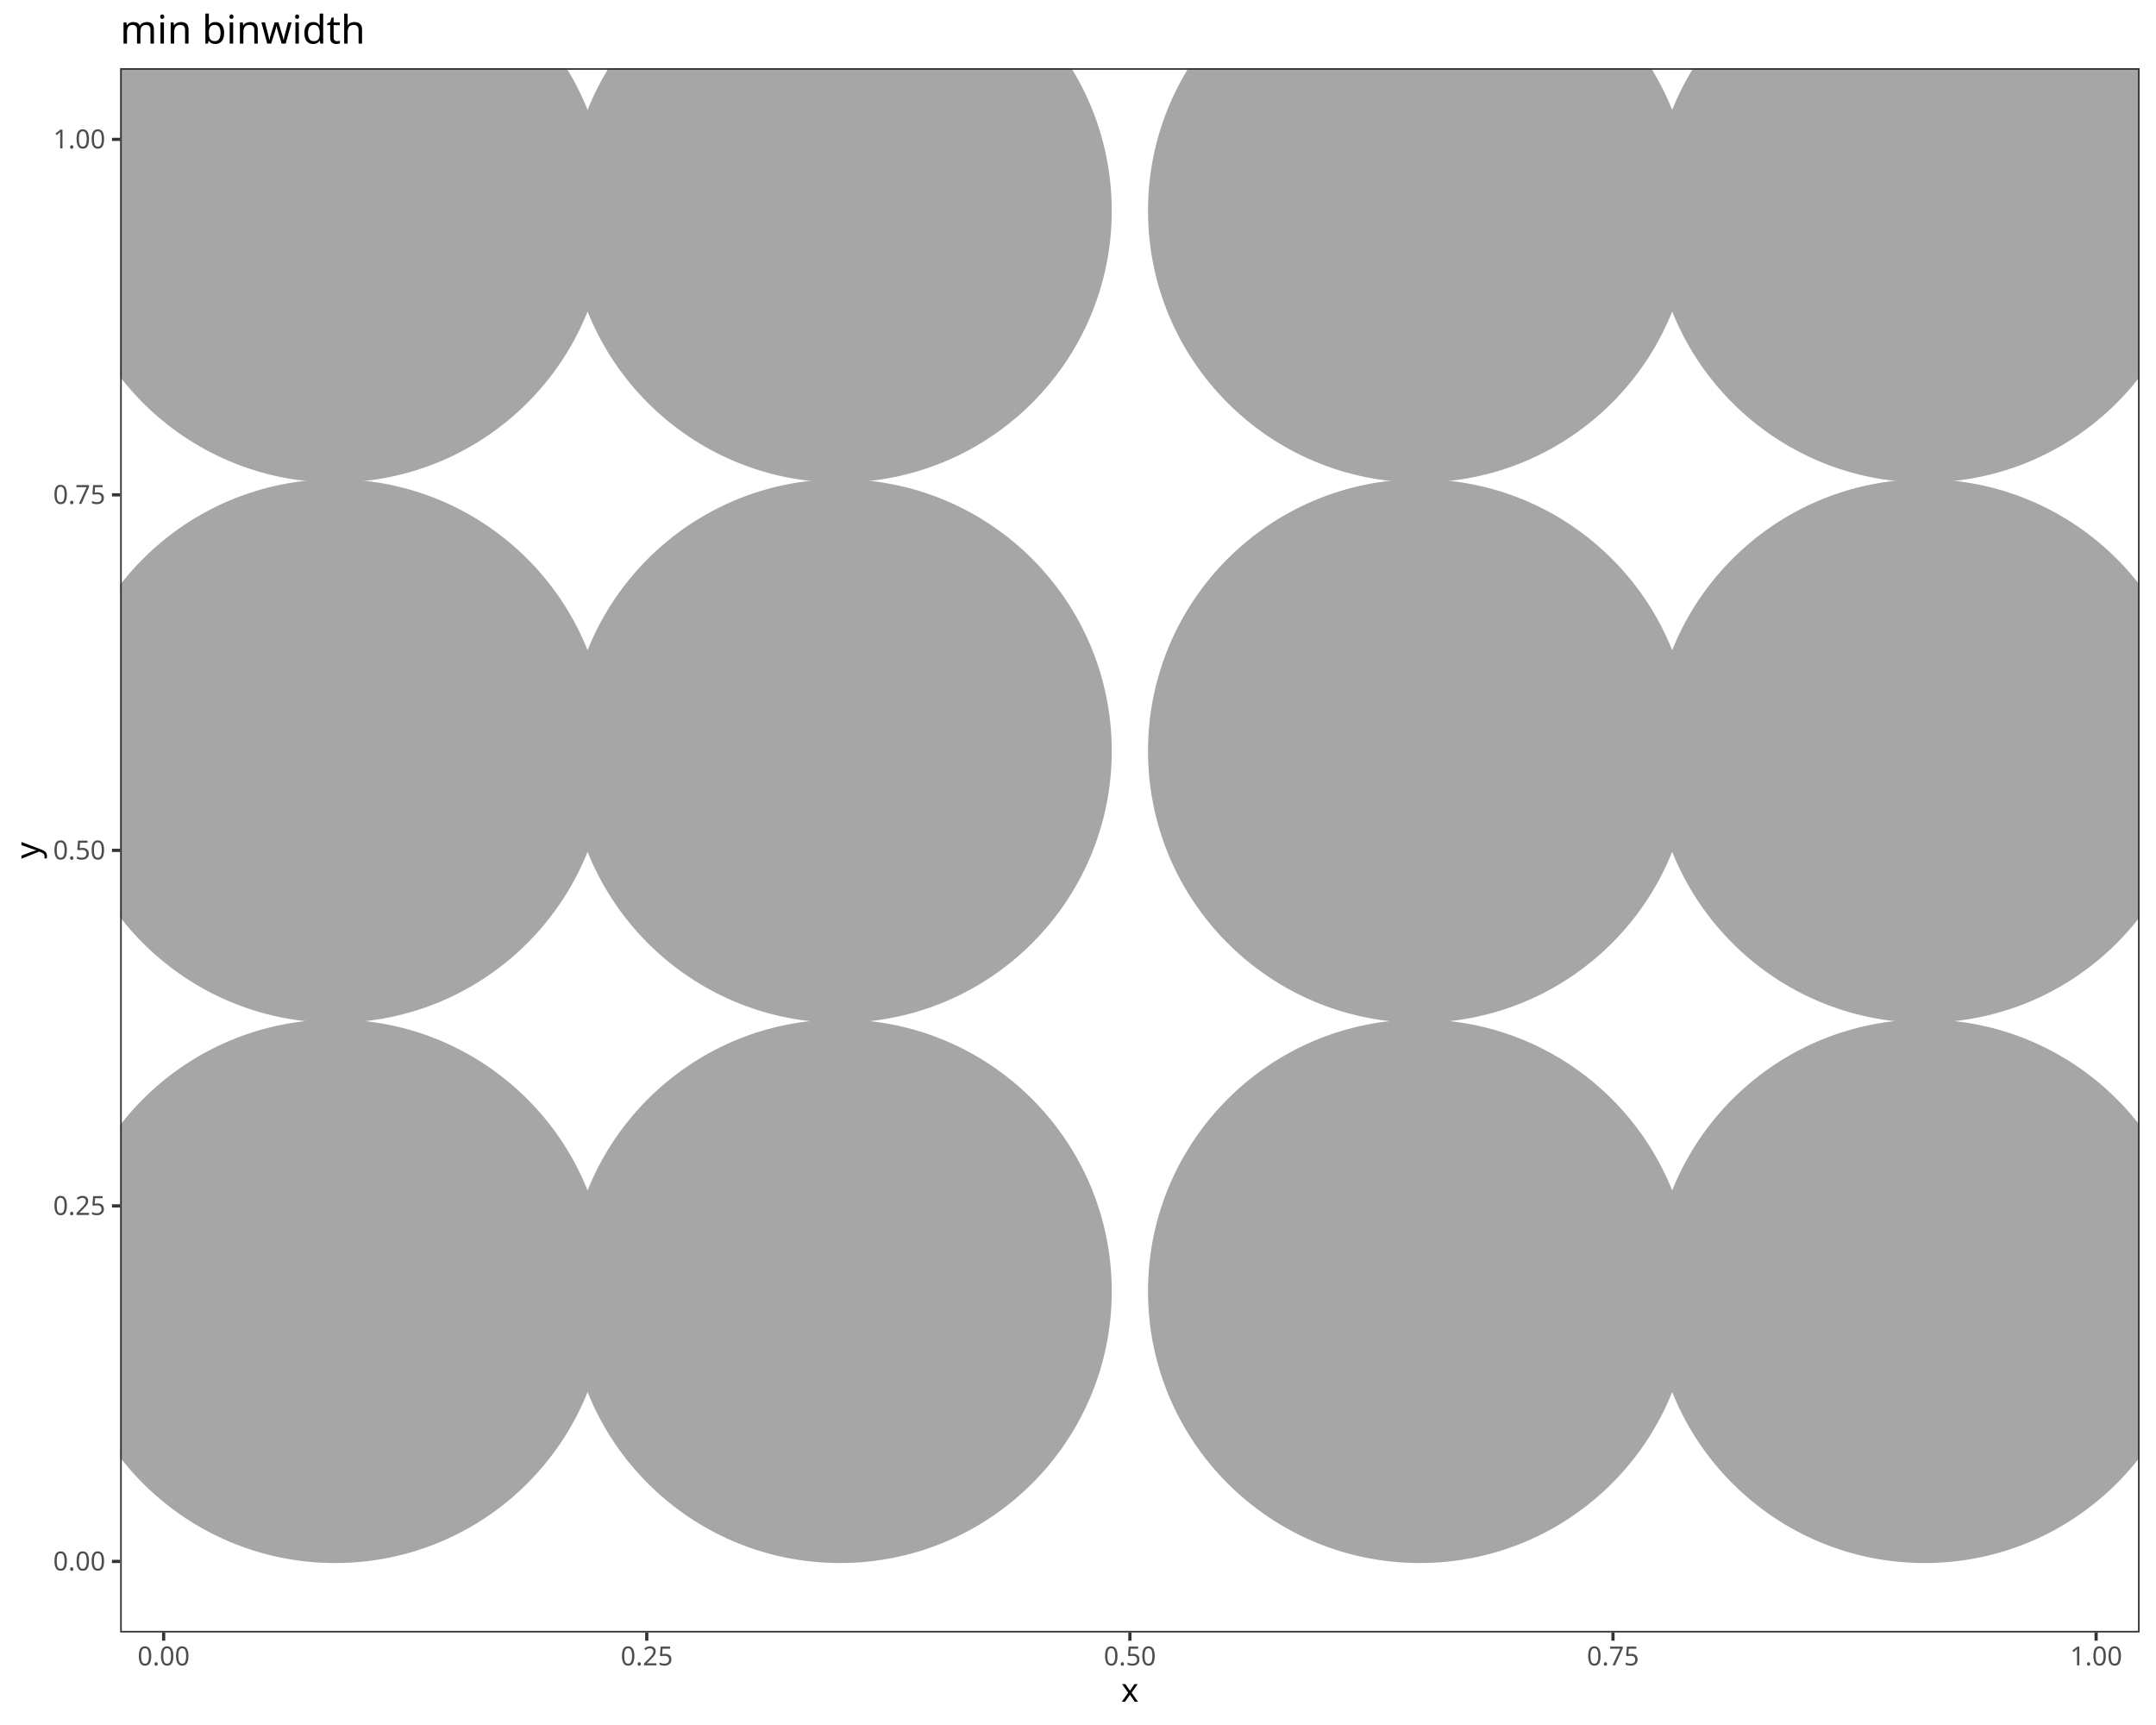
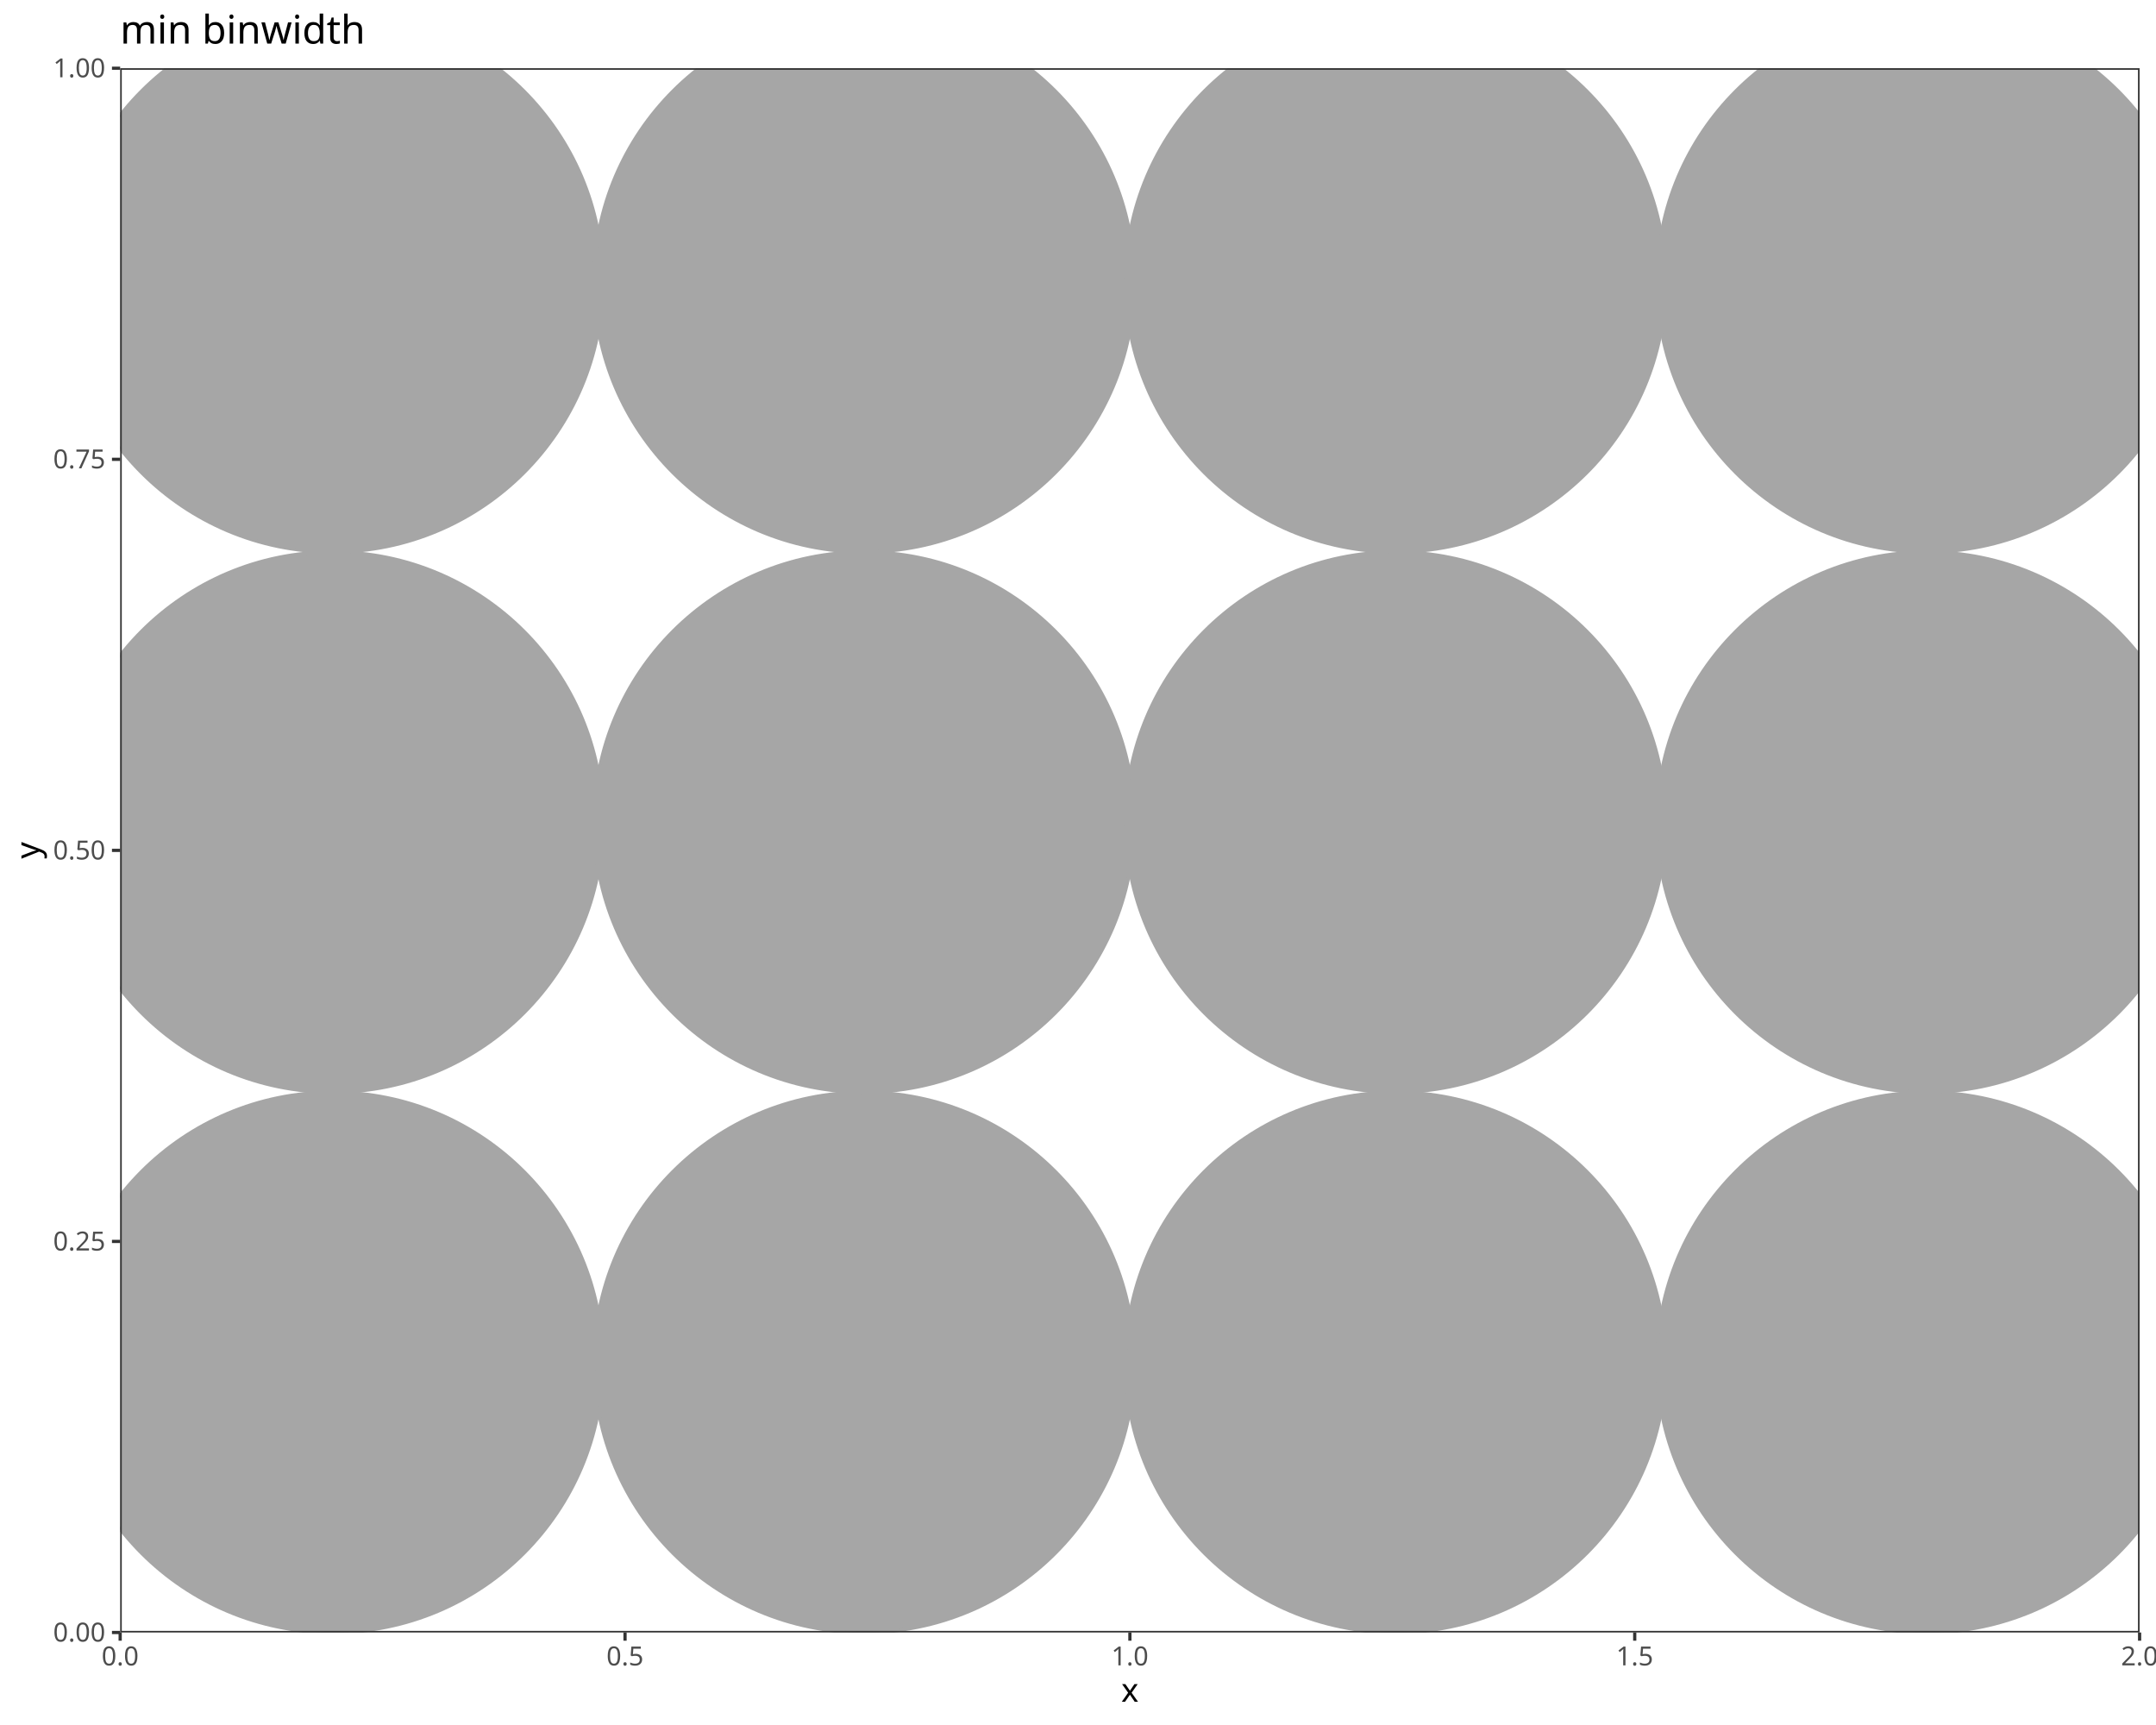
<svg xmlns="http://www.w3.org/2000/svg" class="svglite" data-engine-version="2.0" width="720.00pt" height="576.00pt" viewBox="0 0 720.00 576.00">
  <defs>
    <style type="text/css">
    .svglite line, .svglite polyline, .svglite polygon, .svglite path, .svglite rect, .svglite circle {
      fill: none;
      stroke: #000000;
      stroke-linecap: round;
      stroke-linejoin: round;
      stroke-miterlimit: 10.00;
    }
  </style>
  </defs>
  <rect width="100%" height="100%" style="stroke: none; fill: #FFFFFF;" />
  <defs>
    <clipPath id="cpMC4wMHw3MjAuMDB8MC4wMHw1NzYuMDA=">
      <rect x="0.00" y="0.00" width="720.00" height="576.00" />
    </clipPath>
  </defs>
  <g clip-path="url(#cpMC4wMHw3MjAuMDB8MC4wMHw1NzYuMDA=)">
    <rect x="0.00" y="0.00" width="720.00" height="576.00" style="stroke-width: 1.07; stroke: #FFFFFF; fill: #FFFFFF;" />
  </g>
  <defs>
    <clipPath id="cpNDAuMTN8NzE0LjUyfDIyLjc4fDU0NS4xMQ==">
      <rect x="40.13" y="22.78" width="674.39" height="522.33" />
    </clipPath>
  </defs>
  <g clip-path="url(#cpNDAuMTN8NzE0LjUyfDIyLjc4fDU0NS4xMQ==)">
    <rect x="40.13" y="22.78" width="674.39" height="522.33" style="stroke-width: 1.07; stroke: none; fill: #FFFFFF;" />
-     <circle cx="111.93" cy="431.17" r="90.22" style="stroke-width: 1.06; stroke: #A6A6A6; fill: #A6A6A6;" />
-     <circle cx="111.93" cy="250.77" r="90.22" style="stroke-width: 1.06; stroke: #A6A6A6; fill: #A6A6A6;" />
-     <circle cx="111.93" cy="70.37" r="90.22" style="stroke-width: 1.06; stroke: #A6A6A6; fill: #A6A6A6;" />
-     <circle cx="111.93" cy="-110.03" r="90.22" style="stroke-width: 1.06; stroke: #A6A6A6; fill: #A6A6A6;" />
-     <circle cx="280.52" cy="431.17" r="90.22" style="stroke-width: 1.06; stroke: #A6A6A6; fill: #A6A6A6;" />
-     <circle cx="280.52" cy="250.77" r="90.22" style="stroke-width: 1.06; stroke: #A6A6A6; fill: #A6A6A6;" />
-     <circle cx="280.52" cy="70.37" r="90.22" style="stroke-width: 1.06; stroke: #A6A6A6; fill: #A6A6A6;" />
-     <circle cx="280.52" cy="-110.03" r="90.22" style="stroke-width: 1.06; stroke: #A6A6A6; fill: #A6A6A6;" />
-     <circle cx="280.52" cy="-290.42" r="90.22" style="stroke-width: 1.06; stroke: #A6A6A6; fill: #A6A6A6;" />
-     <circle cx="280.52" cy="-470.82" r="90.22" style="stroke-width: 1.06; stroke: #A6A6A6; fill: #A6A6A6;" />
-     <circle cx="474.13" cy="431.17" r="90.22" style="stroke-width: 1.06; stroke: #A6A6A6; fill: #A6A6A6;" />
-     <circle cx="474.13" cy="250.77" r="90.22" style="stroke-width: 1.06; stroke: #A6A6A6; fill: #A6A6A6;" />
-     <circle cx="474.13" cy="70.37" r="90.22" style="stroke-width: 1.06; stroke: #A6A6A6; fill: #A6A6A6;" />
-     <circle cx="474.13" cy="-110.03" r="90.22" style="stroke-width: 1.06; stroke: #A6A6A6; fill: #A6A6A6;" />
-     <circle cx="474.13" cy="-290.42" r="90.22" style="stroke-width: 1.06; stroke: #A6A6A6; fill: #A6A6A6;" />
-     <circle cx="474.13" cy="-470.82" r="90.22" style="stroke-width: 1.06; stroke: #A6A6A6; fill: #A6A6A6;" />
-     <circle cx="642.73" cy="431.17" r="90.22" style="stroke-width: 1.06; stroke: #A6A6A6; fill: #A6A6A6;" />
-     <circle cx="642.73" cy="250.77" r="90.22" style="stroke-width: 1.06; stroke: #A6A6A6; fill: #A6A6A6;" />
-     <circle cx="642.73" cy="70.37" r="90.22" style="stroke-width: 1.06; stroke: #A6A6A6; fill: #A6A6A6;" />
-     <circle cx="642.73" cy="-110.03" r="90.22" style="stroke-width: 1.06; stroke: #A6A6A6; fill: #A6A6A6;" />
+     <circle cx="111.12" cy="454.91" r="90.22" style="stroke-width: 1.06; stroke: #A6A6A6; fill: #A6A6A6;" />
+     <circle cx="111.12" cy="274.51" r="90.22" style="stroke-width: 1.06; stroke: #A6A6A6; fill: #A6A6A6;" />
+     <circle cx="111.12" cy="94.12" r="90.22" style="stroke-width: 1.06; stroke: #A6A6A6; fill: #A6A6A6;" />
+     <circle cx="111.12" cy="-86.28" r="90.22" style="stroke-width: 1.06; stroke: #A6A6A6; fill: #A6A6A6;" />
+     <circle cx="111.12" cy="-266.68" r="90.22" style="stroke-width: 1.06; stroke: #A6A6A6; fill: #A6A6A6;" />
+     <circle cx="288.59" cy="454.91" r="90.22" style="stroke-width: 1.06; stroke: #A6A6A6; fill: #A6A6A6;" />
+     <circle cx="288.59" cy="274.51" r="90.22" style="stroke-width: 1.06; stroke: #A6A6A6; fill: #A6A6A6;" />
+     <circle cx="288.59" cy="94.12" r="90.22" style="stroke-width: 1.06; stroke: #A6A6A6; fill: #A6A6A6;" />
+     <circle cx="288.59" cy="-86.28" r="90.22" style="stroke-width: 1.06; stroke: #A6A6A6; fill: #A6A6A6;" />
+     <circle cx="288.59" cy="-266.68" r="90.22" style="stroke-width: 1.06; stroke: #A6A6A6; fill: #A6A6A6;" />
+     <circle cx="466.06" cy="454.91" r="90.22" style="stroke-width: 1.06; stroke: #A6A6A6; fill: #A6A6A6;" />
+     <circle cx="466.06" cy="274.51" r="90.22" style="stroke-width: 1.06; stroke: #A6A6A6; fill: #A6A6A6;" />
+     <circle cx="466.06" cy="94.12" r="90.22" style="stroke-width: 1.06; stroke: #A6A6A6; fill: #A6A6A6;" />
+     <circle cx="466.06" cy="-86.28" r="90.22" style="stroke-width: 1.06; stroke: #A6A6A6; fill: #A6A6A6;" />
+     <circle cx="466.06" cy="-266.68" r="90.22" style="stroke-width: 1.06; stroke: #A6A6A6; fill: #A6A6A6;" />
+     <circle cx="643.53" cy="454.91" r="90.22" style="stroke-width: 1.06; stroke: #A6A6A6; fill: #A6A6A6;" />
+     <circle cx="643.53" cy="274.51" r="90.22" style="stroke-width: 1.06; stroke: #A6A6A6; fill: #A6A6A6;" />
+     <circle cx="643.53" cy="94.12" r="90.22" style="stroke-width: 1.06; stroke: #A6A6A6; fill: #A6A6A6;" />
+     <circle cx="643.53" cy="-86.28" r="90.22" style="stroke-width: 1.06; stroke: #A6A6A6; fill: #A6A6A6;" />
+     <circle cx="643.53" cy="-266.68" r="90.22" style="stroke-width: 1.06; stroke: #A6A6A6; fill: #A6A6A6;" />
    <rect x="40.13" y="22.78" width="674.39" height="522.33" style="stroke-width: 1.07; stroke: #333333;" />
  </g>
  <g clip-path="url(#cpMC4wMHw3MjAuMDB8MC4wMHw1NzYuMDA=)">
-     <text x="35.20" y="524.40" text-anchor="end" style="font-size: 8.80px; fill: #4D4D4D; font-family: sans;" textLength="17.13px" lengthAdjust="spacingAndGlyphs">0.00</text>
-     <text x="35.20" y="405.69" text-anchor="end" style="font-size: 8.80px; fill: #4D4D4D; font-family: sans;" textLength="17.13px" lengthAdjust="spacingAndGlyphs">0.25</text>
+     <text x="35.20" y="548.14" text-anchor="end" style="font-size: 8.80px; fill: #4D4D4D; font-family: sans;" textLength="17.13px" lengthAdjust="spacingAndGlyphs">0.00</text>
+     <text x="35.20" y="417.56" text-anchor="end" style="font-size: 8.80px; fill: #4D4D4D; font-family: sans;" textLength="17.13px" lengthAdjust="spacingAndGlyphs">0.25</text>
    <text x="35.20" y="286.98" text-anchor="end" style="font-size: 8.80px; fill: #4D4D4D; font-family: sans;" textLength="17.13px" lengthAdjust="spacingAndGlyphs">0.50</text>
-     <text x="35.20" y="168.26" text-anchor="end" style="font-size: 8.80px; fill: #4D4D4D; font-family: sans;" textLength="17.13px" lengthAdjust="spacingAndGlyphs">0.75</text>
-     <text x="35.20" y="49.55" text-anchor="end" style="font-size: 8.80px; fill: #4D4D4D; font-family: sans;" textLength="17.13px" lengthAdjust="spacingAndGlyphs">1.00</text>
-     <polyline points="37.39,521.37 40.13,521.37 " style="stroke-width: 1.07; stroke: #333333; stroke-linecap: butt;" />
-     <polyline points="37.39,402.66 40.13,402.66 " style="stroke-width: 1.07; stroke: #333333; stroke-linecap: butt;" />
+     <text x="35.20" y="156.39" text-anchor="end" style="font-size: 8.80px; fill: #4D4D4D; font-family: sans;" textLength="17.13px" lengthAdjust="spacingAndGlyphs">0.75</text>
+     <text x="35.20" y="25.81" text-anchor="end" style="font-size: 8.80px; fill: #4D4D4D; font-family: sans;" textLength="17.13px" lengthAdjust="spacingAndGlyphs">1.00</text>
+     <polyline points="37.39,545.11 40.13,545.11 " style="stroke-width: 1.07; stroke: #333333; stroke-linecap: butt;" />
+     <polyline points="37.39,414.53 40.13,414.53 " style="stroke-width: 1.07; stroke: #333333; stroke-linecap: butt;" />
    <polyline points="37.39,283.95 40.13,283.95 " style="stroke-width: 1.07; stroke: #333333; stroke-linecap: butt;" />
-     <polyline points="37.39,165.24 40.13,165.24 " style="stroke-width: 1.07; stroke: #333333; stroke-linecap: butt;" />
-     <polyline points="37.39,46.53 40.13,46.53 " style="stroke-width: 1.07; stroke: #333333; stroke-linecap: butt;" />
-     <polyline points="54.65,547.85 54.65,545.11 " style="stroke-width: 1.07; stroke: #333333; stroke-linecap: butt;" />
-     <polyline points="215.99,547.85 215.99,545.11 " style="stroke-width: 1.07; stroke: #333333; stroke-linecap: butt;" />
+     <polyline points="37.39,153.37 40.13,153.37 " style="stroke-width: 1.07; stroke: #333333; stroke-linecap: butt;" />
+     <polyline points="37.39,22.78 40.13,22.78 " style="stroke-width: 1.07; stroke: #333333; stroke-linecap: butt;" />
+     <polyline points="40.13,547.85 40.13,545.11 " style="stroke-width: 1.07; stroke: #333333; stroke-linecap: butt;" />
+     <polyline points="208.73,547.85 208.73,545.11 " style="stroke-width: 1.07; stroke: #333333; stroke-linecap: butt;" />
    <polyline points="377.33,547.85 377.33,545.11 " style="stroke-width: 1.07; stroke: #333333; stroke-linecap: butt;" />
-     <polyline points="538.66,547.85 538.66,545.11 " style="stroke-width: 1.07; stroke: #333333; stroke-linecap: butt;" />
-     <polyline points="700.00,547.85 700.00,545.11 " style="stroke-width: 1.07; stroke: #333333; stroke-linecap: butt;" />
-     <text x="54.65" y="556.10" text-anchor="middle" style="font-size: 8.80px; fill: #4D4D4D; font-family: sans;" textLength="17.13px" lengthAdjust="spacingAndGlyphs">0.00</text>
-     <text x="215.99" y="556.10" text-anchor="middle" style="font-size: 8.80px; fill: #4D4D4D; font-family: sans;" textLength="17.13px" lengthAdjust="spacingAndGlyphs">0.25</text>
-     <text x="377.33" y="556.10" text-anchor="middle" style="font-size: 8.80px; fill: #4D4D4D; font-family: sans;" textLength="17.13px" lengthAdjust="spacingAndGlyphs">0.50</text>
-     <text x="538.66" y="556.10" text-anchor="middle" style="font-size: 8.80px; fill: #4D4D4D; font-family: sans;" textLength="17.13px" lengthAdjust="spacingAndGlyphs">0.75</text>
-     <text x="700.00" y="556.10" text-anchor="middle" style="font-size: 8.80px; fill: #4D4D4D; font-family: sans;" textLength="17.13px" lengthAdjust="spacingAndGlyphs">1.00</text>
+     <polyline points="545.92,547.85 545.92,545.11 " style="stroke-width: 1.07; stroke: #333333; stroke-linecap: butt;" />
+     <polyline points="714.52,547.85 714.52,545.11 " style="stroke-width: 1.07; stroke: #333333; stroke-linecap: butt;" />
+     <text x="40.13" y="556.10" text-anchor="middle" style="font-size: 8.80px; fill: #4D4D4D; font-family: sans;" textLength="12.23px" lengthAdjust="spacingAndGlyphs">0.0</text>
+     <text x="208.73" y="556.10" text-anchor="middle" style="font-size: 8.80px; fill: #4D4D4D; font-family: sans;" textLength="12.23px" lengthAdjust="spacingAndGlyphs">0.5</text>
+     <text x="377.33" y="556.10" text-anchor="middle" style="font-size: 8.80px; fill: #4D4D4D; font-family: sans;" textLength="12.23px" lengthAdjust="spacingAndGlyphs">1.0</text>
+     <text x="545.92" y="556.10" text-anchor="middle" style="font-size: 8.80px; fill: #4D4D4D; font-family: sans;" textLength="12.23px" lengthAdjust="spacingAndGlyphs">1.5</text>
+     <text x="714.52" y="556.10" text-anchor="middle" style="font-size: 8.80px; fill: #4D4D4D; font-family: sans;" textLength="12.23px" lengthAdjust="spacingAndGlyphs">2.0</text>
    <text x="377.33" y="568.24" text-anchor="middle" style="font-size: 11.00px; font-family: sans;" textLength="5.50px" lengthAdjust="spacingAndGlyphs">x</text>
    <text transform="translate(13.05,283.95) rotate(-90)" text-anchor="middle" style="font-size: 11.00px; font-family: sans;" textLength="5.50px" lengthAdjust="spacingAndGlyphs">y</text>
    <text x="40.13" y="14.56" style="font-size: 13.20px; font-family: sans;" textLength="73.37px" lengthAdjust="spacingAndGlyphs">min binwidth</text>
  </g>
</svg>
